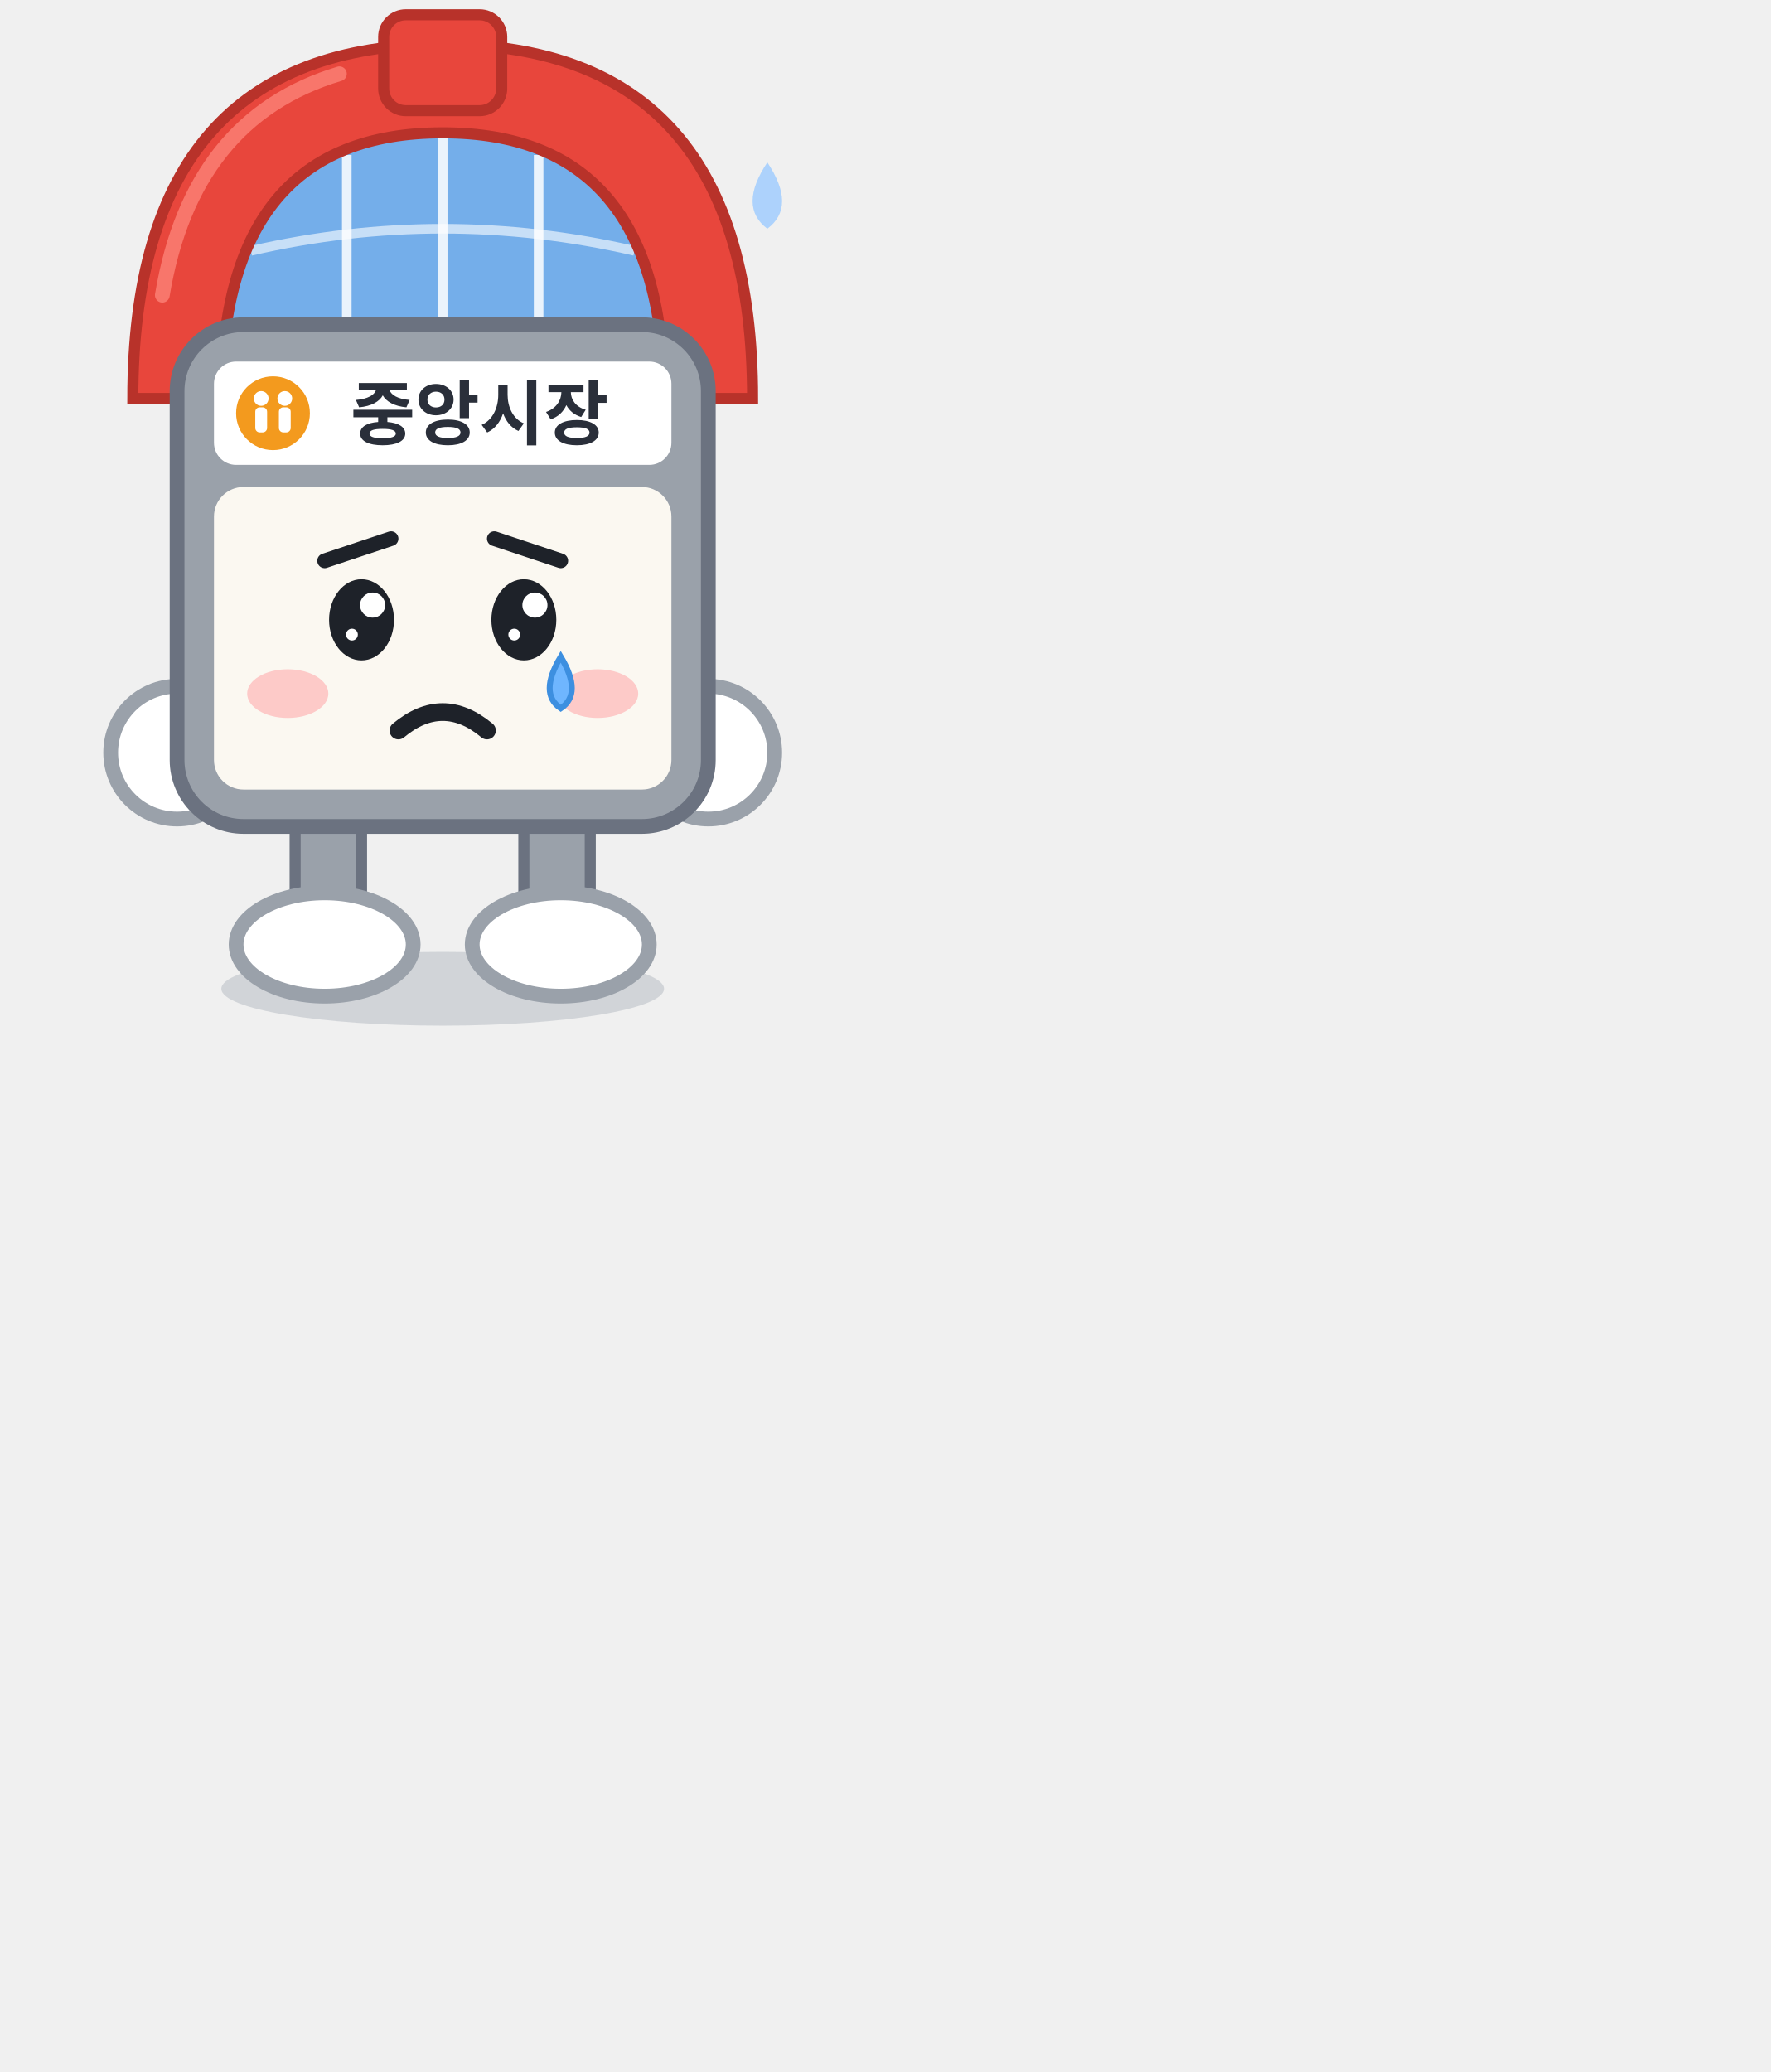
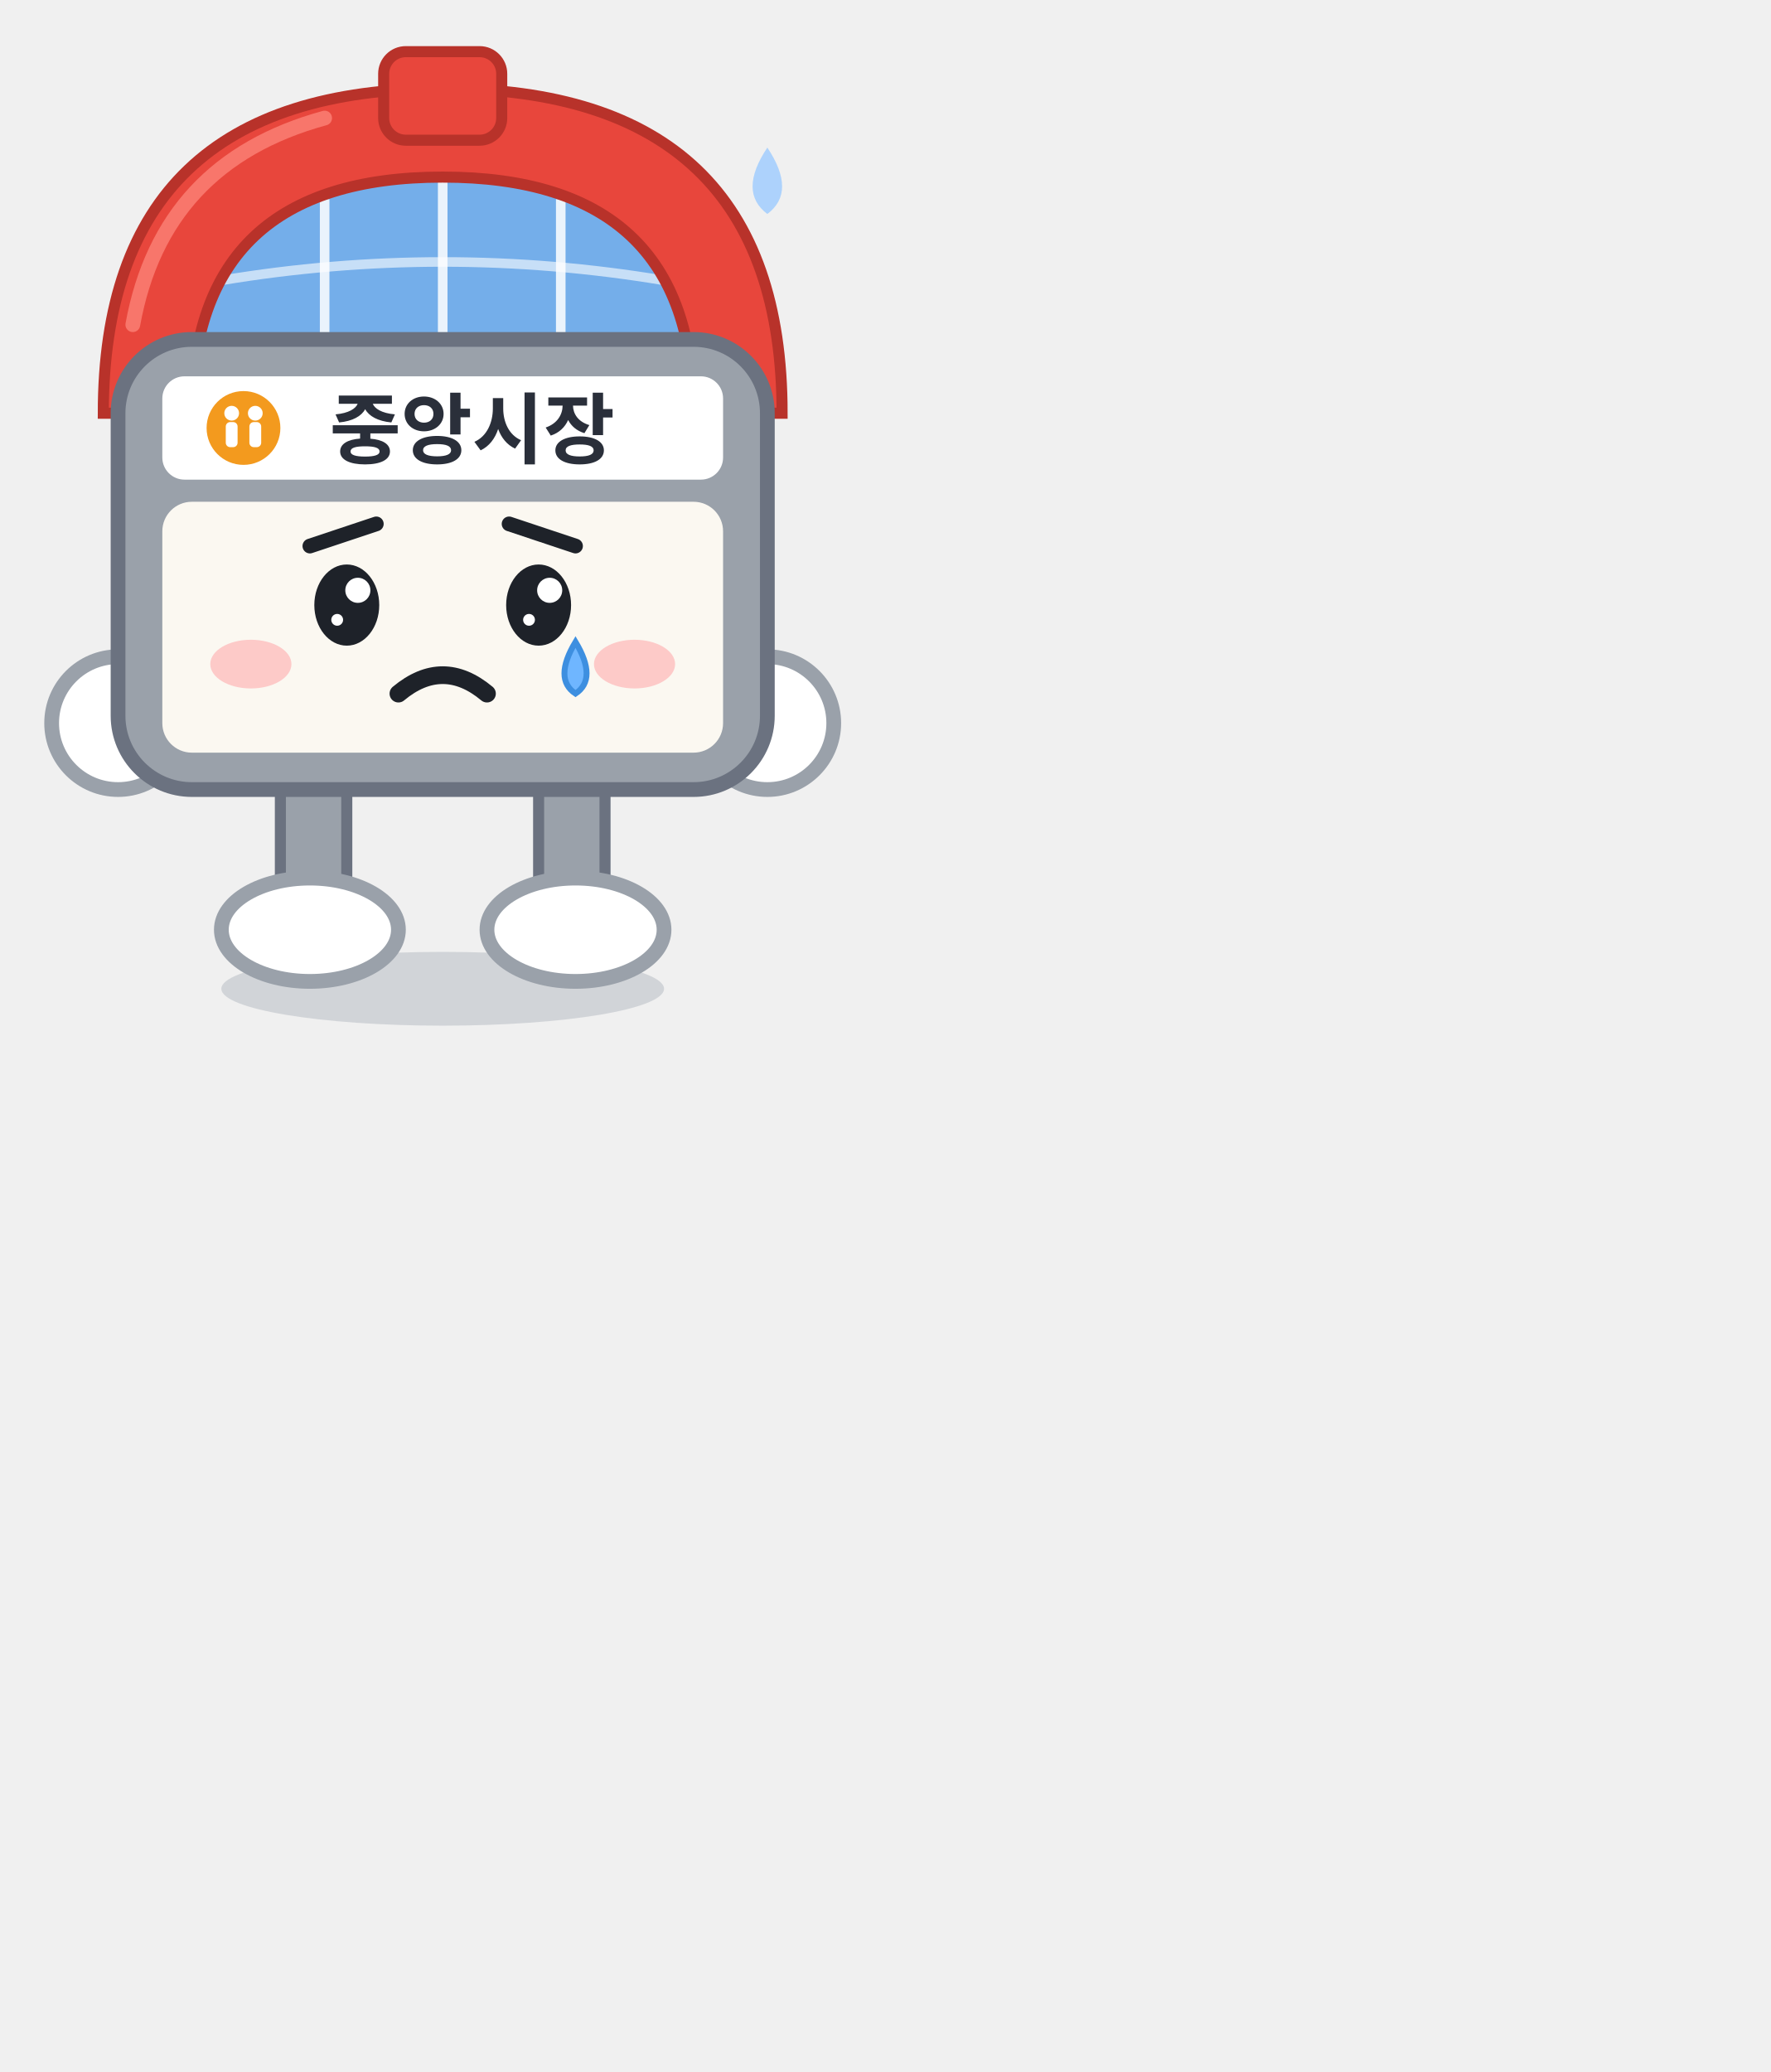
<svg xmlns="http://www.w3.org/2000/svg" width="240" height="280.8" viewbox="0 0 120 140" aria-label="중앙이 sad">
  <ellipse cx="60" cy="134" rx="30" ry="5" fill="#08233F22" />
  <g>
-     <rect x="40" y="108" width="9" height="18" rx="2" fill="#9AA1AA" stroke="#6B7280" stroke-width="1.5" />
-     <rect x="71" y="108" width="9" height="18" rx="2" fill="#9AA1AA" stroke="#6B7280" stroke-width="1.5" />
-     <ellipse cx="44" cy="128" rx="12" ry="7" fill="#FFFFFF" stroke="#9AA1AA" stroke-width="2" />
-     <ellipse cx="76" cy="128" rx="12" ry="7" fill="#FFFFFF" stroke="#9AA1AA" stroke-width="2" />
-     <path d="M30 52 Q30 18 60 18 Q90 18 90 52 Z" fill="#74AEEA" />
-     <line x1="47" y1="21" x2="47" y2="52" stroke="#FFFFFF" stroke-width="1.3" opacity="0.85" />
-     <line x1="60" y1="18" x2="60" y2="52" stroke="#FFFFFF" stroke-width="1.3" opacity="0.85" />
-     <line x1="73" y1="21" x2="73" y2="52" stroke="#FFFFFF" stroke-width="1.3" opacity="0.85" />
-     <path d="M34 34 Q60 28 86 34" stroke="#FFFFFF" stroke-width="1.3" fill="none" opacity="0.6" />
-     <path d="M18 54 Q18 6 60 6 Q102 6 102 54 L90 54 Q90 18 60 18 Q30 18 30 54 Z" fill="#E8463C" stroke="#B8322A" stroke-width="1.5" />
-     <path d="M22 40 Q26 16 46 10" stroke="#FF8A7F" stroke-width="2" fill="none" stroke-linecap="round" opacity="0.7" />
-     <rect x="52" y="2" width="16" height="13" rx="3" fill="#E8463C" stroke="#B8322A" stroke-width="1.5" />
-     <circle cx="24" cy="102" r="9" fill="#FFFFFF" stroke="#9AA1AA" stroke-width="2" />
-     <circle cx="96" cy="102" r="9" fill="#FFFFFF" stroke="#9AA1AA" stroke-width="2" />
-     <rect x="24" y="44" width="72" height="68" rx="9" fill="#9AA1AA" stroke="#6B7280" stroke-width="2" />
-     <rect x="29" y="49" width="62" height="14" rx="3" fill="#FFFFFF" />
-     <circle cx="37" cy="56" r="5" fill="#F39A1E" />
-     <g fill="#FFFFFF" transform="translate(37 56)">
+     <rect x="38" y="104" width="9" height="18" rx="2" fill="#9AA1AA" stroke="#6B7280" stroke-width="1.5" />
+     <rect x="73" y="104" width="9" height="18" rx="2" fill="#9AA1AA" stroke="#6B7280" stroke-width="1.5" />
+     <ellipse cx="42" cy="126" rx="12" ry="7" fill="#FFFFFF" stroke="#9AA1AA" stroke-width="2" />
+     <ellipse cx="78" cy="126" rx="12" ry="7" fill="#FFFFFF" stroke="#9AA1AA" stroke-width="2" />
+     <path d="M26 52 Q26 24 60 24 Q94 24 94 52 Z" fill="#74AEEA" />
+     <line x1="44" y1="27" x2="44" y2="52" stroke="#FFFFFF" stroke-width="1.3" opacity="0.85" />
+     <line x1="60" y1="24" x2="60" y2="52" stroke="#FFFFFF" stroke-width="1.3" opacity="0.85" />
+     <line x1="76" y1="27" x2="76" y2="52" stroke="#FFFFFF" stroke-width="1.3" opacity="0.85" />
+     <path d="M30 38 Q60 33 90 38" stroke="#FFFFFF" stroke-width="1.3" fill="none" opacity="0.6" />
+     <path d="M14 56 Q14 12 60 12 Q106 12 106 56 L94 56 Q94 24 60 24 Q26 24 26 56 Z" fill="#E8463C" stroke="#B8322A" stroke-width="1.5" />
+     <path d="M18 44 Q22 22 44 16" stroke="#FF8A7F" stroke-width="2" fill="none" stroke-linecap="round" opacity="0.7" />
+     <rect x="52" y="7" width="16" height="12" rx="3" fill="#E8463C" stroke="#B8322A" stroke-width="1.5" />
+     <circle cx="16" cy="98" r="9" fill="#FFFFFF" stroke="#9AA1AA" stroke-width="2" />
+     <circle cx="104" cy="98" r="9" fill="#FFFFFF" stroke="#9AA1AA" stroke-width="2" />
+     <rect x="16" y="46" width="88" height="61" rx="10" fill="#9AA1AA" stroke="#6B7280" stroke-width="2" />
+     <rect x="22" y="51" width="76" height="14" rx="3" fill="#FFFFFF" />
+     <circle cx="33" cy="58" r="5" fill="#F39A1E" />
+     <g fill="#FFFFFF" transform="translate(33 58)">
      <circle cx="-1.6" cy="-2" r="1" />
      <circle cx="1.6" cy="-2" r="1" />
      <rect x="-2.4" y="-0.8" width="1.6" height="3.4" rx="0.6" />
      <rect x="0.8" y="-0.8" width="1.6" height="3.4" rx="0.6" />
    </g>
-     <text x="65" y="59.5" text-anchor="middle" font-size="9.5" font-weight="900" fill="#2A2F3A" font-family="'Noto Sans KR', sans-serif">중앙시장</text>
-     <rect x="29" y="66" width="62" height="41" rx="4" fill="#FBF8F1" />
+     <text x="64" y="62" text-anchor="middle" font-size="10.5" font-weight="900" fill="#2A2F3A" font-family="'Noto Sans KR', sans-serif">중앙시장</text>
+     <rect x="22" y="68" width="76" height="34" rx="4" fill="#FBF8F1" />
  </g>
-   <ellipse cx="39" cy="94" rx="5.5" ry="3.3" fill="#FF9BA0" opacity="0.5" />
-   <ellipse cx="81" cy="94" rx="5.5" ry="3.3" fill="#FF9BA0" opacity="0.5" />
+   <ellipse cx="34" cy="90" rx="5.5" ry="3.3" fill="#FF9BA0" opacity="0.5" />
+   <ellipse cx="86" cy="90" rx="5.5" ry="3.3" fill="#FF9BA0" opacity="0.5" />
  <g>
-     <ellipse cx="49" cy="84" rx="4.4" ry="5.5" fill="#1E2229" />
-     <circle cx="50.5" cy="82" r="1.7" fill="#FFFFFF" />
-     <circle cx="47.7" cy="86" r="0.8" fill="#FFFFFF" />
-     <path d="M44 76 L53 73" stroke="#1E2229" stroke-width="2" stroke-linecap="round" />
+     <ellipse cx="47" cy="82" rx="4.4" ry="5.5" fill="#1E2229" />
+     <circle cx="48.5" cy="80" r="1.7" fill="#FFFFFF" />
+     <circle cx="45.7" cy="84" r="0.8" fill="#FFFFFF" />
+     <path d="M42 74 L51 71" stroke="#1E2229" stroke-width="2" stroke-linecap="round" />
  </g>
  <g>
-     <ellipse cx="71" cy="84" rx="4.4" ry="5.5" fill="#1E2229" />
-     <circle cx="72.5" cy="82" r="1.7" fill="#FFFFFF" />
-     <circle cx="69.7" cy="86" r="0.8" fill="#FFFFFF" />
-     <path d="M67 73 L76 76" stroke="#1E2229" stroke-width="2" stroke-linecap="round" />
+     <ellipse cx="73" cy="82" rx="4.4" ry="5.5" fill="#1E2229" />
+     <circle cx="74.5" cy="80" r="1.7" fill="#FFFFFF" />
+     <circle cx="71.7" cy="84" r="0.8" fill="#FFFFFF" />
+     <path d="M69 71 L78 74" stroke="#1E2229" stroke-width="2" stroke-linecap="round" />
  </g>
  <g>
-     <path d="M54 99 Q60 94 66 99" stroke="#1E2229" stroke-width="2.4" fill="none" stroke-linecap="round" />
+     <path d="M54 94 Q60 89 66 94" stroke="#1E2229" stroke-width="2.4" fill="none" stroke-linecap="round" />
  </g>
  <g class="fx">
-     <path d="M76 89 q-3 5 0 7 q3 -2 0 -7 Z" fill="#6FB6FF" stroke="#3D8FE0" stroke-width="0.8" />
-     <path d="M104 22 q-4 6 0 9 q4 -3 0 -9 Z" fill="#9CCBFF" opacity="0.8" />
+     <path d="M78 87 q-3 5 0 7 q3 -2 0 -7 Z" fill="#6FB6FF" stroke="#3D8FE0" stroke-width="0.8" />
+     <path d="M104 20 q-4 6 0 9 q4 -3 0 -9 Z" fill="#9CCBFF" opacity="0.8" />
  </g>
</svg>
